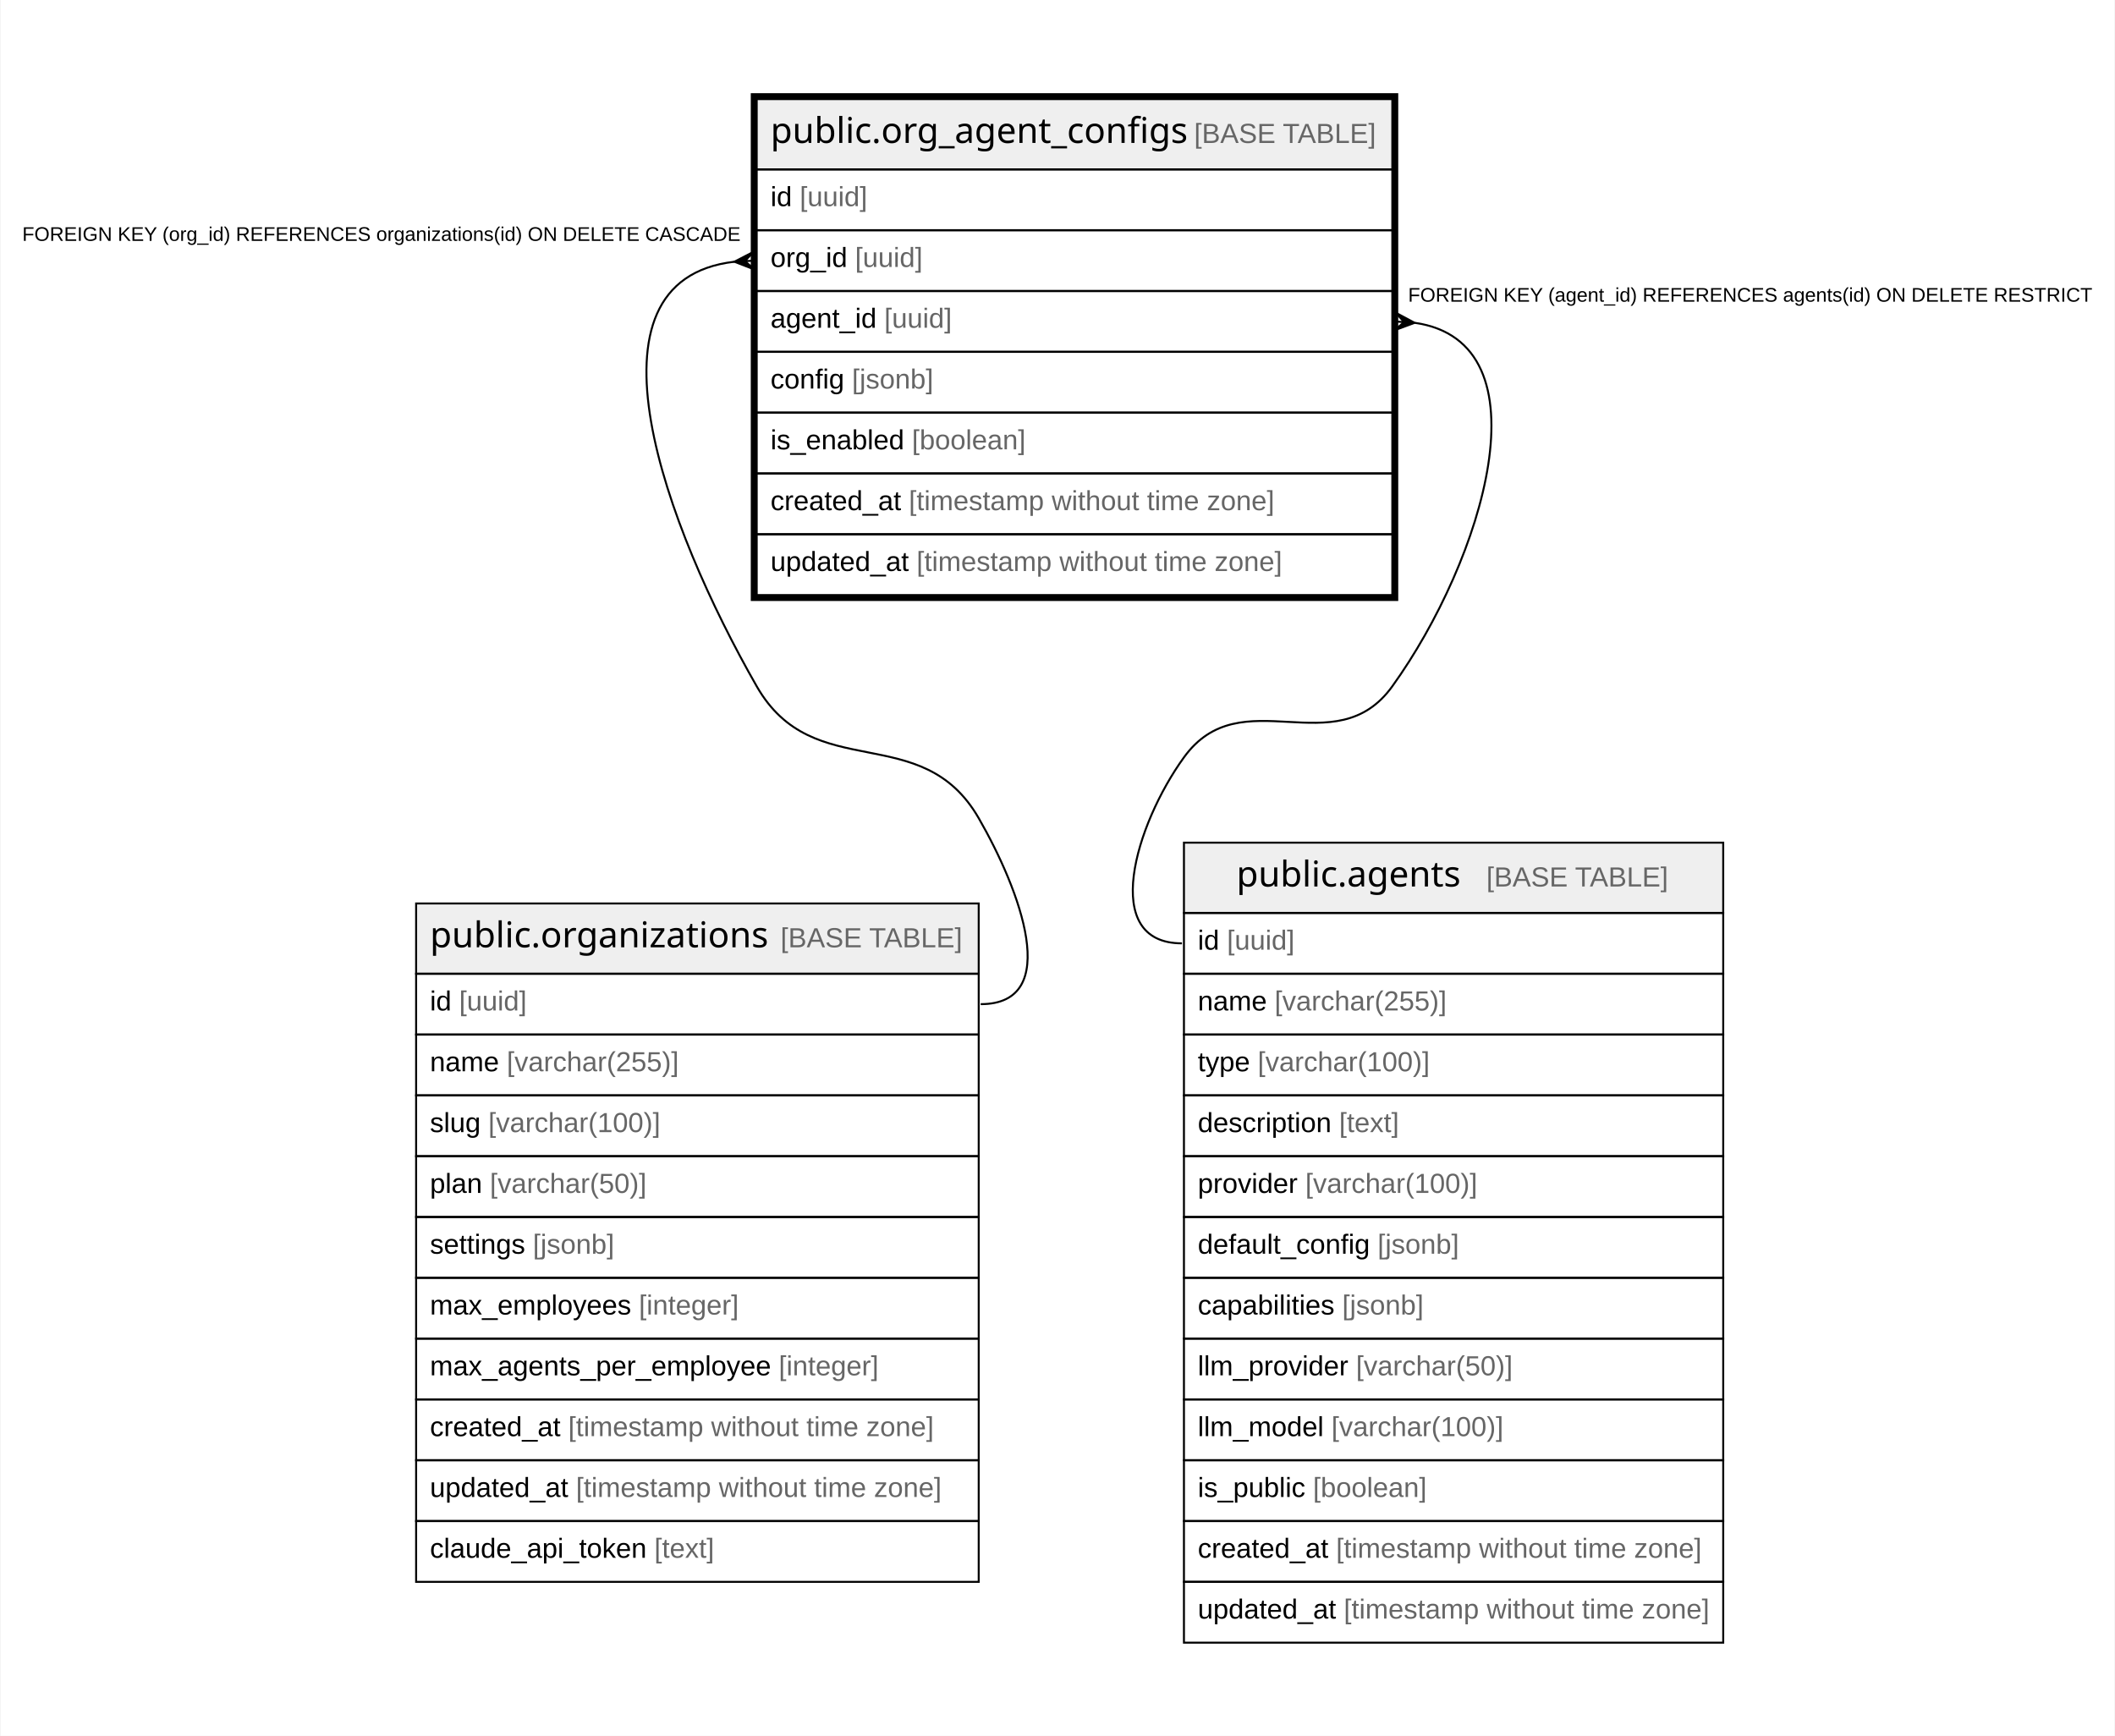
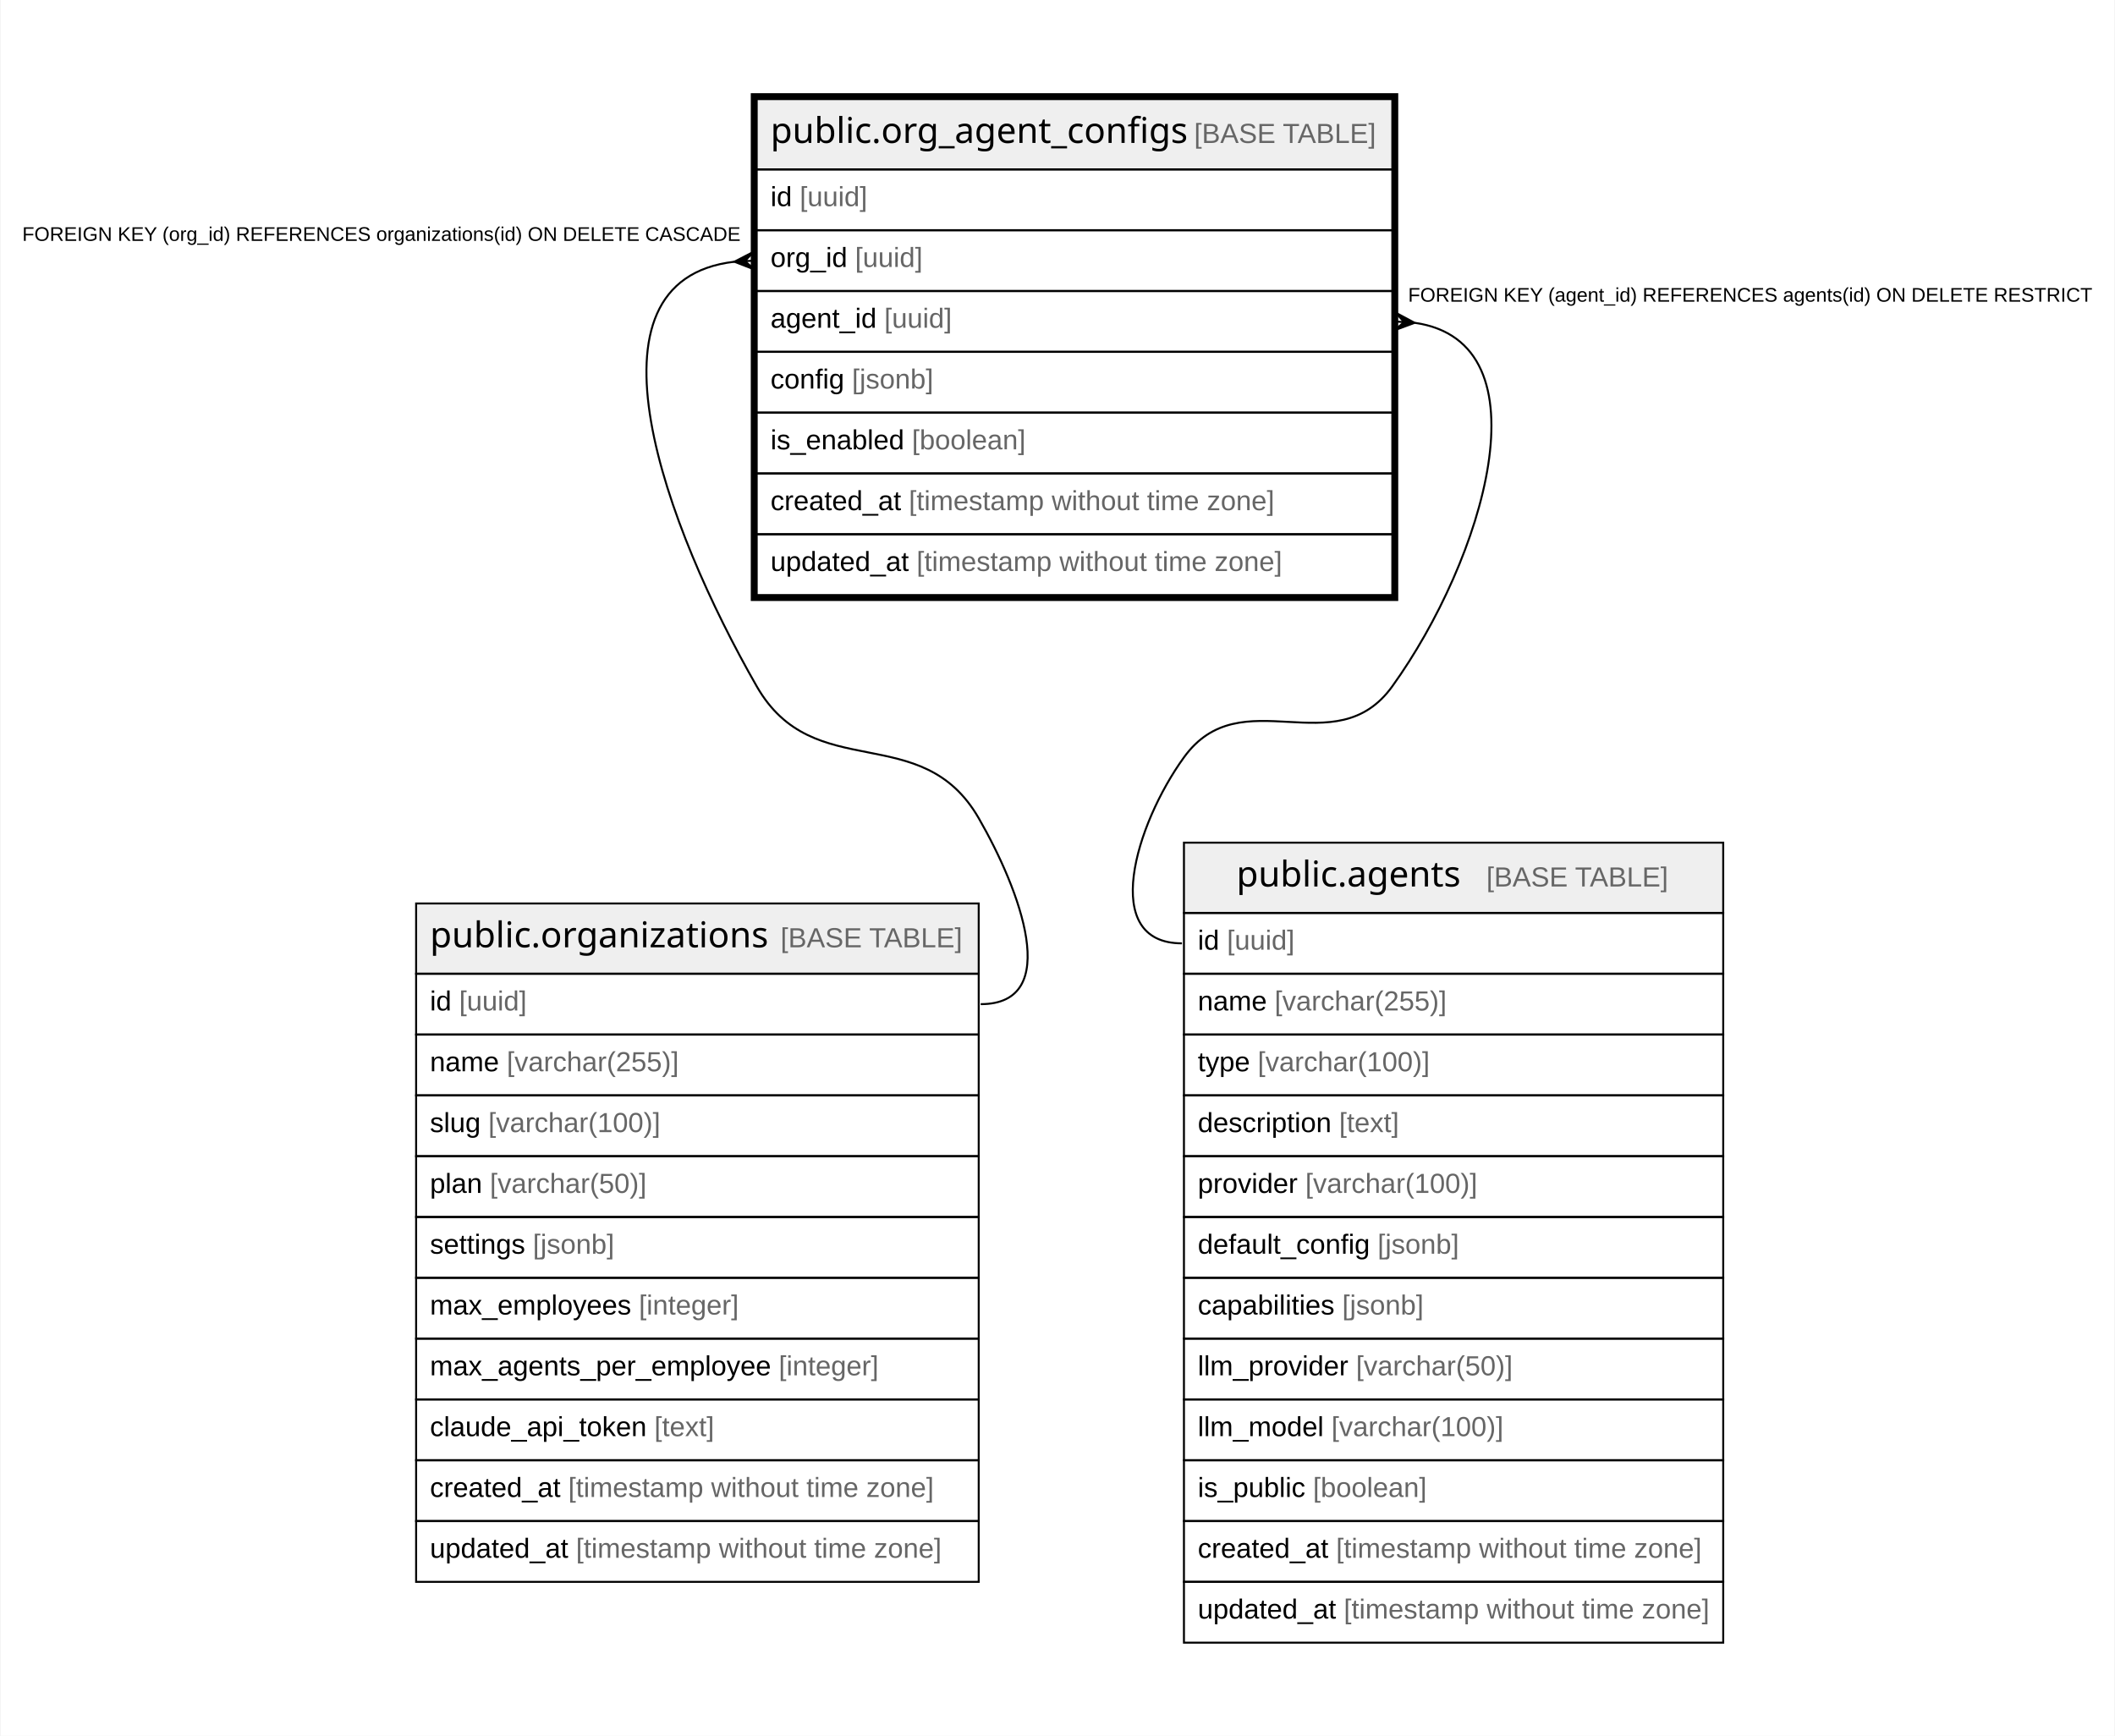
<svg xmlns="http://www.w3.org/2000/svg" width="1071pt" height="879pt" viewBox="0.00 0.00 1070.69 879.20">
  <g id="graph0" class="graph" transform="scale(1 1) rotate(0) translate(4 875.2)">
    <polygon fill="white" stroke="none" points="-4,4 -4,-875.2 1066.69,-875.2 1066.69,4 -4,4" />
    <g id="node1" class="node">
      <polygon fill="#efefef" stroke="none" points="378.99,-789.4 378.99,-825 700.93,-825 700.93,-789.4 378.99,-789.4" />
      <polygon fill="none" stroke="black" points="378.99,-789.4 378.99,-825 700.93,-825 700.93,-789.4 378.99,-789.4" />
      <text text-anchor="start" x="385.99" y="-802.8" font-family="Arial Bold" font-size="18.00">public.org_agent_configs</text>
      <text text-anchor="start" x="569.44" y="-802.8" font-family="Arial" font-size="14.00">    </text>
      <text text-anchor="start" x="600.56" y="-802.8" font-family="Arial" font-size="14.00" fill="#666666">[BASE TABLE]</text>
      <polygon fill="none" stroke="black" points="378.99,-758.6 378.99,-789.4 700.93,-789.4 700.93,-758.6 378.99,-758.6" />
      <text text-anchor="start" x="385.99" y="-770.8" font-family="Arial" font-size="14.00">id </text>
      <text text-anchor="start" x="400.78" y="-770.8" font-family="Arial" font-size="14.00" fill="#666666">[uuid]</text>
      <polygon fill="none" stroke="black" points="378.99,-727.8 378.99,-758.6 700.93,-758.6 700.93,-727.8 378.99,-727.8" />
      <text text-anchor="start" x="385.99" y="-740" font-family="Arial" font-size="14.00">org_id </text>
      <text text-anchor="start" x="428.8" y="-740" font-family="Arial" font-size="14.00" fill="#666666">[uuid]</text>
      <polygon fill="none" stroke="black" points="378.99,-697 378.99,-727.8 700.93,-727.8 700.93,-697 378.99,-697" />
      <text text-anchor="start" x="385.99" y="-709.2" font-family="Arial" font-size="14.00">agent_id </text>
      <text text-anchor="start" x="443.6" y="-709.2" font-family="Arial" font-size="14.00" fill="#666666">[uuid]</text>
      <polygon fill="none" stroke="black" points="378.99,-666.2 378.99,-697 700.93,-697 700.93,-666.2 378.99,-666.2" />
      <text text-anchor="start" x="385.99" y="-678.4" font-family="Arial" font-size="14.00">config </text>
      <text text-anchor="start" x="427.24" y="-678.4" font-family="Arial" font-size="14.00" fill="#666666">[jsonb]</text>
      <polygon fill="none" stroke="black" points="378.99,-635.4 378.99,-666.2 700.93,-666.2 700.93,-635.4 378.99,-635.4" />
      <text text-anchor="start" x="385.99" y="-647.6" font-family="Arial" font-size="14.00">is_enabled </text>
      <text text-anchor="start" x="457.6" y="-647.6" font-family="Arial" font-size="14.00" fill="#666666">[boolean]</text>
      <polygon fill="none" stroke="black" points="378.99,-604.6 378.99,-635.4 700.93,-635.4 700.93,-604.6 378.99,-604.6" />
      <text text-anchor="start" x="385.99" y="-616.8" font-family="Arial" font-size="14.00">created_at </text>
      <text text-anchor="start" x="456.04" y="-616.8" font-family="Arial" font-size="14.00" fill="#666666">[timestamp without time zone]</text>
      <polygon fill="none" stroke="black" points="378.99,-573.8 378.99,-604.6 700.93,-604.6 700.93,-573.8 378.99,-573.8" />
      <text text-anchor="start" x="385.99" y="-586" font-family="Arial" font-size="14.00">updated_at </text>
      <text text-anchor="start" x="459.95" y="-586" font-family="Arial" font-size="14.00" fill="#666666">[timestamp without time zone]</text>
      <polygon fill="none" stroke="black" stroke-width="3" points="377.49,-572.3 377.49,-826.5 702.43,-826.5 702.43,-572.3 377.49,-572.3" />
    </g>
    <g id="node2" class="node">
      <polygon fill="#efefef" stroke="none" points="206.49,-382 206.49,-417.6 491.44,-417.6 491.44,-382 206.49,-382" />
      <polygon fill="none" stroke="black" points="206.49,-382 206.49,-417.6 491.44,-417.6 491.44,-382 206.49,-382" />
      <text text-anchor="start" x="213.49" y="-395.4" font-family="Arial Bold" font-size="18.00">public.organizations</text>
      <text text-anchor="start" x="359.95" y="-395.4" font-family="Arial" font-size="14.00">    </text>
      <text text-anchor="start" x="391.06" y="-395.4" font-family="Arial" font-size="14.00" fill="#666666">[BASE TABLE]</text>
      <polygon fill="none" stroke="black" points="206.49,-351.2 206.49,-382 491.44,-382 491.44,-351.2 206.49,-351.2" />
      <text text-anchor="start" x="213.49" y="-363.4" font-family="Arial" font-size="14.00">id </text>
      <text text-anchor="start" x="228.27" y="-363.4" font-family="Arial" font-size="14.00" fill="#666666">[uuid]</text>
      <polygon fill="none" stroke="black" points="206.49,-320.4 206.49,-351.2 491.44,-351.2 491.44,-320.4 206.49,-320.4" />
      <text text-anchor="start" x="213.49" y="-332.6" font-family="Arial" font-size="14.00">name </text>
      <text text-anchor="start" x="252.4" y="-332.6" font-family="Arial" font-size="14.00" fill="#666666">[varchar(255)]</text>
      <polygon fill="none" stroke="black" points="206.49,-289.6 206.49,-320.4 491.44,-320.4 491.44,-289.6 206.49,-289.6" />
      <text text-anchor="start" x="213.49" y="-301.8" font-family="Arial" font-size="14.00">slug </text>
      <text text-anchor="start" x="243.06" y="-301.8" font-family="Arial" font-size="14.00" fill="#666666">[varchar(100)]</text>
      <polygon fill="none" stroke="black" points="206.49,-258.8 206.49,-289.6 491.44,-289.6 491.44,-258.8 206.49,-258.8" />
      <text text-anchor="start" x="213.49" y="-271" font-family="Arial" font-size="14.00">plan </text>
      <text text-anchor="start" x="243.84" y="-271" font-family="Arial" font-size="14.00" fill="#666666">[varchar(50)]</text>
      <polygon fill="none" stroke="black" points="206.49,-228 206.49,-258.8 491.44,-258.8 491.44,-228 206.49,-228" />
      <text text-anchor="start" x="213.49" y="-240.2" font-family="Arial" font-size="14.00">settings </text>
      <text text-anchor="start" x="265.62" y="-240.2" font-family="Arial" font-size="14.00" fill="#666666">[jsonb]</text>
      <polygon fill="none" stroke="black" points="206.49,-197.2 206.49,-228 491.44,-228 491.44,-197.2 206.49,-197.2" />
      <text text-anchor="start" x="213.49" y="-209.4" font-family="Arial" font-size="14.00">max_employees </text>
      <text text-anchor="start" x="319.31" y="-209.4" font-family="Arial" font-size="14.00" fill="#666666">[integer]</text>
      <polygon fill="none" stroke="black" points="206.49,-166.4 206.49,-197.2 491.44,-197.2 491.44,-166.4 206.49,-166.4" />
      <text text-anchor="start" x="213.49" y="-178.6" font-family="Arial" font-size="14.00">max_agents_per_employee </text>
      <text text-anchor="start" x="390.15" y="-178.6" font-family="Arial" font-size="14.00" fill="#666666">[integer]</text>
      <polygon fill="none" stroke="black" points="206.49,-135.6 206.49,-166.4 491.44,-166.4 491.44,-135.6 206.49,-135.6" />
-       <text text-anchor="start" x="213.49" y="-147.8" font-family="Arial" font-size="14.00">created_at </text>
-       <text text-anchor="start" x="283.53" y="-147.8" font-family="Arial" font-size="14.00" fill="#666666">[timestamp without time zone]</text>
+       <text text-anchor="start" x="213.49" y="-147.8" font-family="Arial" font-size="14.00">claude_api_token </text>
+       <text text-anchor="start" x="327.13" y="-147.8" font-family="Arial" font-size="14.00" fill="#666666">[text]</text>
      <polygon fill="none" stroke="black" points="206.49,-104.8 206.49,-135.6 491.44,-135.6 491.44,-104.8 206.49,-104.8" />
-       <text text-anchor="start" x="213.49" y="-117" font-family="Arial" font-size="14.00">updated_at </text>
-       <text text-anchor="start" x="287.44" y="-117" font-family="Arial" font-size="14.00" fill="#666666">[timestamp without time zone]</text>
+       <text text-anchor="start" x="213.49" y="-117" font-family="Arial" font-size="14.00">created_at </text>
+       <text text-anchor="start" x="283.53" y="-117" font-family="Arial" font-size="14.00" fill="#666666">[timestamp without time zone]</text>
      <polygon fill="none" stroke="black" points="206.49,-74 206.49,-104.8 491.44,-104.8 491.44,-74 206.49,-74" />
-       <text text-anchor="start" x="213.49" y="-86.2" font-family="Arial" font-size="14.00">claude_api_token </text>
-       <text text-anchor="start" x="327.13" y="-86.2" font-family="Arial" font-size="14.00" fill="#666666">[text]</text>
+       <text text-anchor="start" x="213.49" y="-86.2" font-family="Arial" font-size="14.00">updated_at </text>
+       <text text-anchor="start" x="287.44" y="-86.2" font-family="Arial" font-size="14.00" fill="#666666">[timestamp without time zone]</text>
    </g>
    <g id="edge1" class="edge">
      <path fill="none" stroke="black" d="M367.66,-742.63C285.91,-733.18 333.21,-607.6 378.99,-527.6 407.86,-477.15 462.42,-511.17 491.44,-460.8 512.34,-424.52 534.31,-366.6 492.44,-366.6" />
      <polygon fill="black" stroke="black" points="367.67,-742.63 377.41,-747.67 373,-742.93 377.32,-743.16 377.32,-743.16 377.32,-743.16 373,-742.93 377.9,-738.69 367.67,-742.63" />
      <text text-anchor="start" x="7" y="-753.2" font-family="Arial" font-size="10.00">FOREIGN KEY (org_id) REFERENCES organizations(id) ON DELETE CASCADE</text>
    </g>
    <g id="node3" class="node">
      <polygon fill="#efefef" stroke="none" points="595.39,-412.8 595.39,-448.4 868.53,-448.4 868.53,-412.8 595.39,-412.8" />
      <polygon fill="none" stroke="black" points="595.39,-412.8 595.39,-448.4 868.53,-448.4 868.53,-412.8 595.39,-412.8" />
      <text text-anchor="start" x="621.98" y="-426.2" font-family="Arial Bold" font-size="18.00">public.agents</text>
      <text text-anchor="start" x="717.45" y="-426.2" font-family="Arial" font-size="14.00">    </text>
      <text text-anchor="start" x="748.57" y="-426.2" font-family="Arial" font-size="14.00" fill="#666666">[BASE TABLE]</text>
      <polygon fill="none" stroke="black" points="595.39,-382 595.39,-412.8 868.53,-412.8 868.53,-382 595.39,-382" />
      <text text-anchor="start" x="602.39" y="-394.2" font-family="Arial" font-size="14.00">id </text>
      <text text-anchor="start" x="617.18" y="-394.2" font-family="Arial" font-size="14.00" fill="#666666">[uuid]</text>
      <polygon fill="none" stroke="black" points="595.39,-351.2 595.39,-382 868.53,-382 868.53,-351.2 595.39,-351.2" />
      <text text-anchor="start" x="602.39" y="-363.4" font-family="Arial" font-size="14.00">name </text>
      <text text-anchor="start" x="641.3" y="-363.4" font-family="Arial" font-size="14.00" fill="#666666">[varchar(255)]</text>
      <polygon fill="none" stroke="black" points="595.39,-320.4 595.39,-351.2 868.53,-351.2 868.53,-320.4 595.39,-320.4" />
      <text text-anchor="start" x="602.39" y="-332.6" font-family="Arial" font-size="14.00">type </text>
      <text text-anchor="start" x="632.74" y="-332.6" font-family="Arial" font-size="14.00" fill="#666666">[varchar(100)]</text>
      <polygon fill="none" stroke="black" points="595.39,-289.6 595.39,-320.4 868.53,-320.4 868.53,-289.6 595.39,-289.6" />
      <text text-anchor="start" x="602.39" y="-301.8" font-family="Arial" font-size="14.00">description </text>
      <text text-anchor="start" x="673.98" y="-301.8" font-family="Arial" font-size="14.00" fill="#666666">[text]</text>
      <polygon fill="none" stroke="black" points="595.39,-258.8 595.39,-289.6 868.53,-289.6 868.53,-258.8 595.39,-258.8" />
      <text text-anchor="start" x="602.39" y="-271" font-family="Arial" font-size="14.00">provider </text>
      <text text-anchor="start" x="656.86" y="-271" font-family="Arial" font-size="14.00" fill="#666666">[varchar(100)]</text>
      <polygon fill="none" stroke="black" points="595.39,-228 595.39,-258.8 868.53,-258.8 868.53,-228 595.39,-228" />
      <text text-anchor="start" x="602.39" y="-240.2" font-family="Arial" font-size="14.00">default_config </text>
      <text text-anchor="start" x="693.46" y="-240.2" font-family="Arial" font-size="14.00" fill="#666666">[jsonb]</text>
      <polygon fill="none" stroke="black" points="595.39,-197.2 595.39,-228 868.53,-228 868.53,-197.2 595.39,-197.2" />
      <text text-anchor="start" x="602.39" y="-209.4" font-family="Arial" font-size="14.00">capabilities </text>
      <text text-anchor="start" x="675.54" y="-209.4" font-family="Arial" font-size="14.00" fill="#666666">[jsonb]</text>
      <polygon fill="none" stroke="black" points="595.39,-166.4 595.39,-197.2 868.53,-197.2 868.53,-166.4 595.39,-166.4" />
      <text text-anchor="start" x="602.39" y="-178.6" font-family="Arial" font-size="14.00">llm_provider </text>
      <text text-anchor="start" x="682.53" y="-178.6" font-family="Arial" font-size="14.00" fill="#666666">[varchar(50)]</text>
      <polygon fill="none" stroke="black" points="595.39,-135.6 595.39,-166.4 868.53,-166.4 868.53,-135.6 595.39,-135.6" />
      <text text-anchor="start" x="602.39" y="-147.8" font-family="Arial" font-size="14.00">llm_model </text>
      <text text-anchor="start" x="670.08" y="-147.8" font-family="Arial" font-size="14.00" fill="#666666">[varchar(100)]</text>
      <polygon fill="none" stroke="black" points="595.39,-104.8 595.39,-135.6 868.53,-135.6 868.53,-104.8 595.39,-104.8" />
      <text text-anchor="start" x="602.39" y="-117" font-family="Arial" font-size="14.00">is_public </text>
      <text text-anchor="start" x="660.75" y="-117" font-family="Arial" font-size="14.00" fill="#666666">[boolean]</text>
      <polygon fill="none" stroke="black" points="595.39,-74 595.39,-104.8 868.53,-104.8 868.53,-74 595.39,-74" />
      <text text-anchor="start" x="602.39" y="-86.2" font-family="Arial" font-size="14.00">created_at </text>
      <text text-anchor="start" x="672.44" y="-86.2" font-family="Arial" font-size="14.00" fill="#666666">[timestamp without time zone]</text>
      <polygon fill="none" stroke="black" points="595.39,-43.2 595.39,-74 868.53,-74 868.53,-43.2 595.39,-43.2" />
      <text text-anchor="start" x="602.39" y="-55.4" font-family="Arial" font-size="14.00">updated_at </text>
      <text text-anchor="start" x="676.35" y="-55.4" font-family="Arial" font-size="14.00" fill="#666666">[timestamp without time zone]</text>
    </g>
    <g id="edge2" class="edge">
      <path fill="none" stroke="black" d="M712.3,-711.7C780.88,-701.89 746.75,-591.27 700.93,-527.6 671.98,-487.37 624.44,-531.75 595.39,-491.6 570.85,-457.68 552.52,-397.4 594.39,-397.4" />
      <polygon fill="black" stroke="black" points="712.24,-711.7 701.96,-707.89 706.92,-712.06 702.6,-712.35 702.6,-712.35 702.6,-712.35 706.92,-712.06 702.57,-716.87 712.24,-711.7" />
      <text text-anchor="start" x="708.93" y="-722.4" font-family="Arial" font-size="10.00">FOREIGN KEY (agent_id) REFERENCES agents(id) ON DELETE RESTRICT</text>
    </g>
  </g>
</svg>
